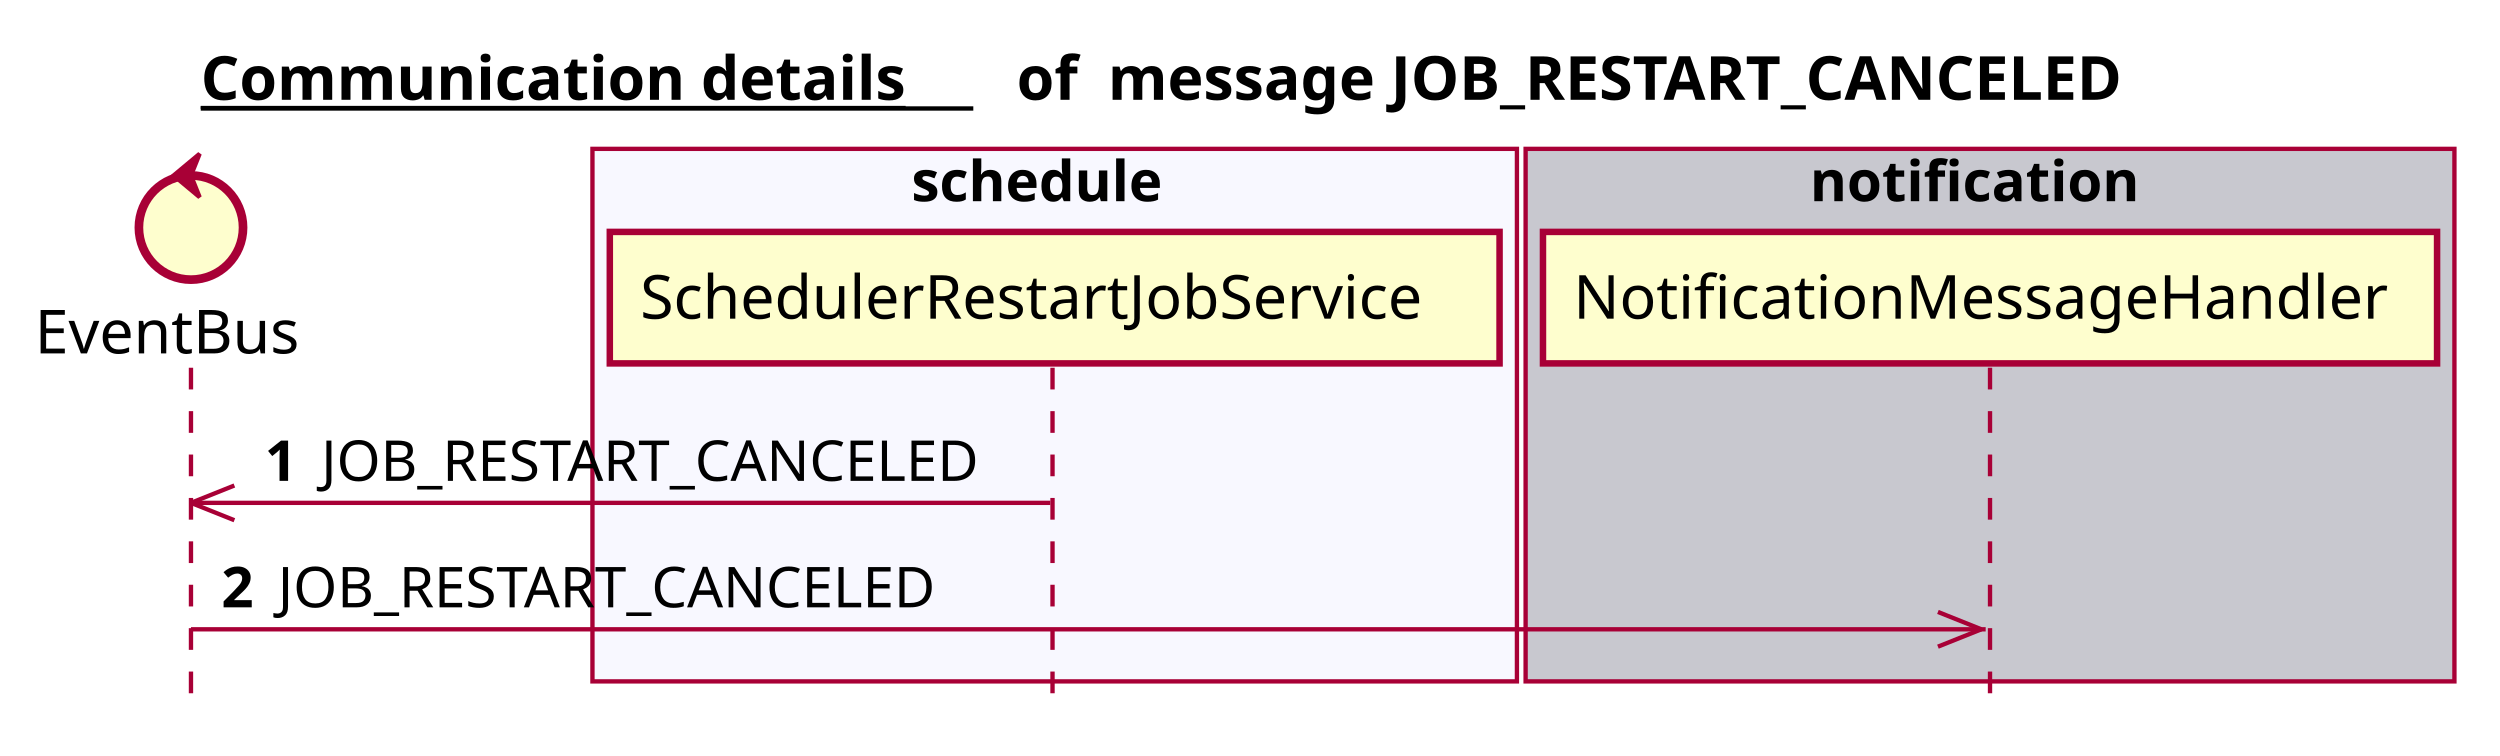
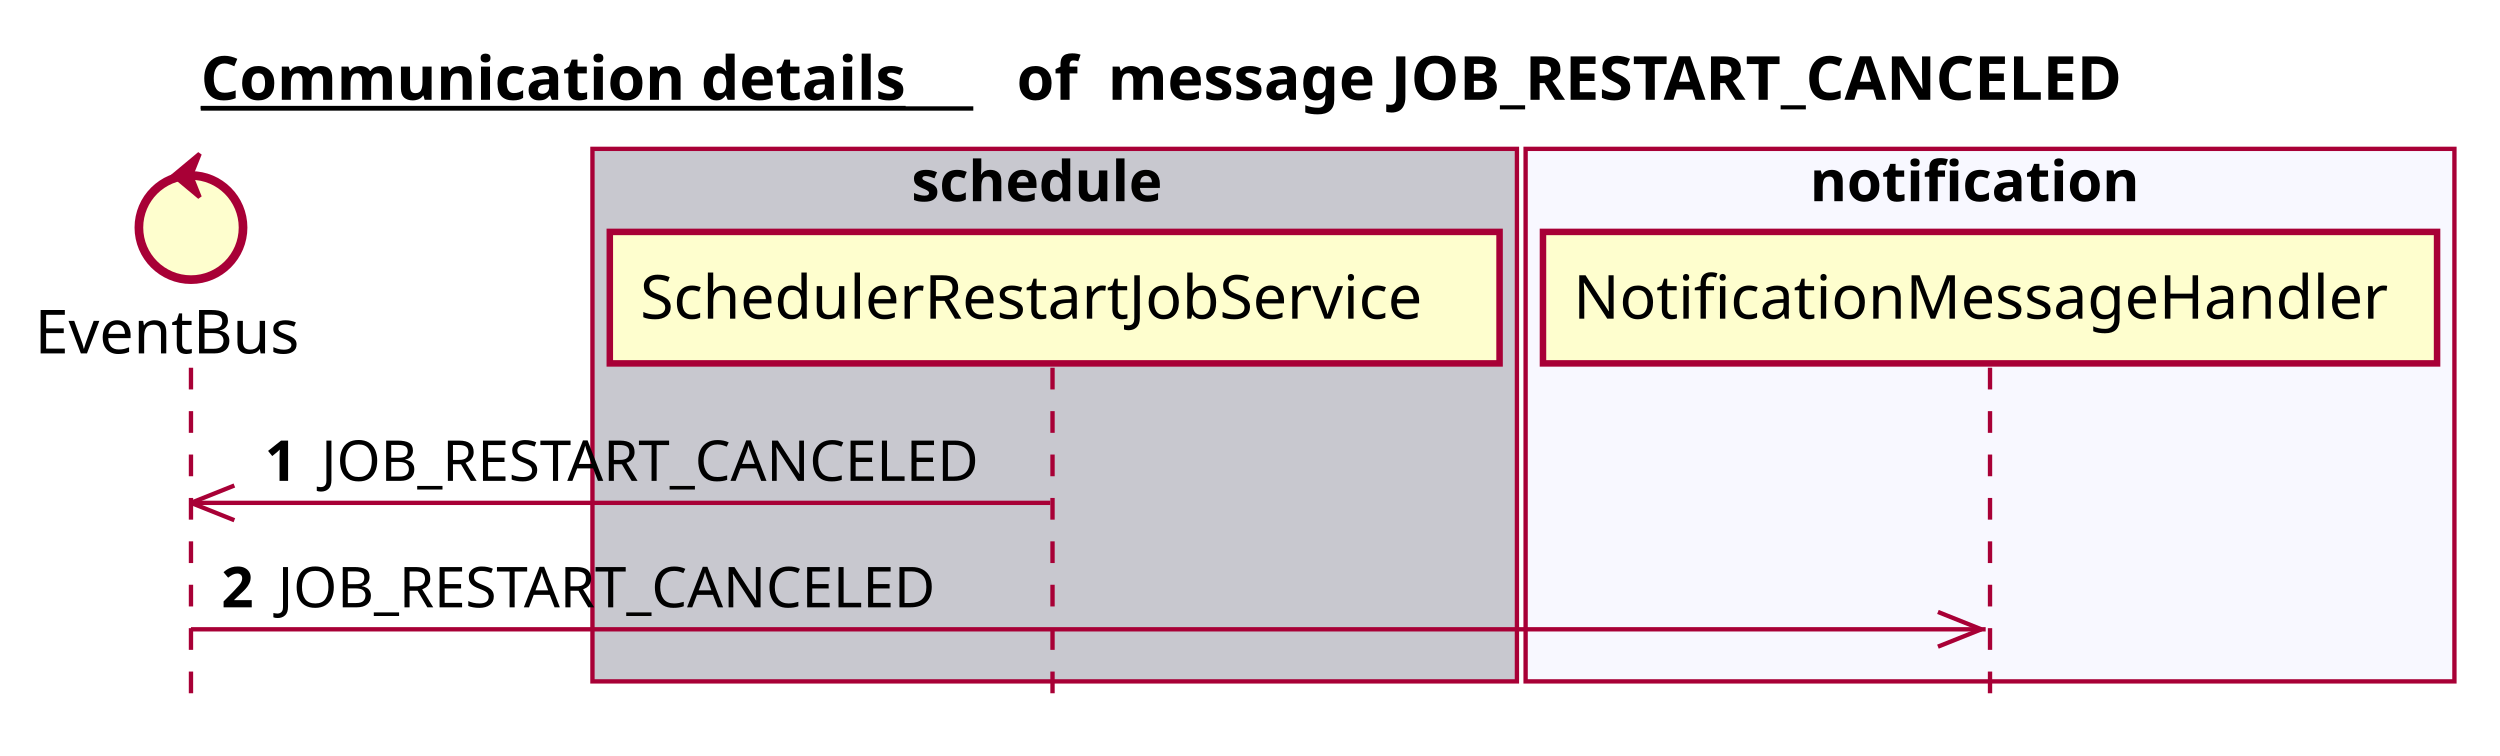
<svg xmlns="http://www.w3.org/2000/svg" contentScriptType="application/ecmascript" contentStyleType="text/css" height="174px" preserveAspectRatio="none" style="width:576px;height:174px;" version="1.1" viewBox="0 0 576 174" width="576px" zoomAndPan="magnify">
  <defs />
  <g>
    <text fill="#000000" font-family="sans-serif" font-size="14" font-weight="bold" lengthAdjust="spacingAndGlyphs" text-decoration="underline" textLength="178" x="46.25" y="22.995">Communication details</text>
    <line style="stroke: #000000; stroke-width: 1.0;" x1="46.25" x2="224.25" y1="24.995" y2="24.995" />
    <text fill="#000000" font-family="sans-serif" font-size="14" font-weight="bold" lengthAdjust="spacingAndGlyphs" textLength="16" x="234.25" y="22.995">of</text>
    <text fill="#000000" font-family="sans-serif" font-size="14" font-weight="bold" lengthAdjust="spacingAndGlyphs" textLength="268" x="255.25" y="22.995">message JOB_RESTART_CANCELED</text>
-     <rect fill="#F8F8FF" height="122.695" style="stroke: #A80036; stroke-width: 1.0;" width="213" x="136.5" y="34.297" />
+     <rect fill="#C8C8CF" height="122.695" style="stroke: #A80036; stroke-width: 1.0;" width="213" x="136.5" y="34.297" />
    <text fill="#000000" font-family="sans-serif" font-size="13" font-weight="bold" lengthAdjust="spacingAndGlyphs" textLength="66" x="210" y="46.364">schedule</text>
-     <rect fill="#C8C8CF" height="122.695" style="stroke: #A80036; stroke-width: 1.0;" width="214" x="351.5" y="34.297" />
+     <rect fill="#F8F8FF" height="122.695" style="stroke: #A80036; stroke-width: 1.0;" width="214" x="351.5" y="34.297" />
    <text fill="#000000" font-family="sans-serif" font-size="13" font-weight="bold" lengthAdjust="spacingAndGlyphs" textLength="83" x="417" y="46.364">notification</text>
    <line style="stroke: #A80036; stroke-width: 1.0; stroke-dasharray: 5.0,5.0;" x1="44" x2="44" y1="84.727" y2="162.992" />
    <line style="stroke: #A80036; stroke-width: 1.0; stroke-dasharray: 5.0,5.0;" x1="242.5" x2="242.5" y1="84.727" y2="162.992" />
    <line style="stroke: #A80036; stroke-width: 1.0; stroke-dasharray: 5.0,5.0;" x1="458.5" x2="458.5" y1="84.727" y2="162.992" />
    <text fill="#000000" font-family="sans-serif" font-size="14" lengthAdjust="spacingAndGlyphs" textLength="66" x="8" y="81.425">EventBus</text>
    <ellipse cx="44" cy="52.43" fill="#FEFECE" rx="12" ry="12" style="stroke: #A80036; stroke-width: 2.0;" />
    <polygon fill="#A80036" points="40,40.43,46,35.43,44,40.43,46,45.43,40,40.43" style="stroke: #A80036; stroke-width: 1.0;" />
    <rect fill="#FEFECE" height="30.297" style="stroke: #A80036; stroke-width: 1.5;" width="205" x="140.5" y="53.43" />
    <text fill="#000000" font-family="sans-serif" font-size="14" lengthAdjust="spacingAndGlyphs" textLength="191" x="147.5" y="73.425">SchedulerRestartJobService</text>
    <rect fill="#FEFECE" height="30.297" style="stroke: #A80036; stroke-width: 1.5;" width="206" x="355.5" y="53.43" />
    <text fill="#000000" font-family="sans-serif" font-size="14" lengthAdjust="spacingAndGlyphs" textLength="192" x="362.5" y="73.425">NotificationMessageHandler</text>
    <line style="stroke: #A80036; stroke-width: 1.0;" x1="44" x2="54" y1="115.859" y2="111.859" />
    <line style="stroke: #A80036; stroke-width: 1.0;" x1="44" x2="54" y1="115.859" y2="119.859" />
    <line style="stroke: #A80036; stroke-width: 1.0;" x1="44" x2="242" y1="115.859" y2="115.859" />
    <text fill="#000000" font-family="sans-serif" font-size="13" font-weight="bold" lengthAdjust="spacingAndGlyphs" textLength="9" x="61" y="110.793">1</text>
    <text fill="#000000" font-family="sans-serif" font-size="13" lengthAdjust="spacingAndGlyphs" textLength="162" x="74" y="110.793">JOB_RESTART_CANCELED</text>
    <line style="stroke: #A80036; stroke-width: 1.0;" x1="456.5" x2="446.5" y1="144.992" y2="140.992" />
    <line style="stroke: #A80036; stroke-width: 1.0;" x1="456.5" x2="446.5" y1="144.992" y2="148.992" />
    <line style="stroke: #A80036; stroke-width: 1.0;" x1="44" x2="457.5" y1="144.992" y2="144.992" />
    <text fill="#000000" font-family="sans-serif" font-size="13" font-weight="bold" lengthAdjust="spacingAndGlyphs" textLength="9" x="51" y="139.926">2</text>
    <text fill="#000000" font-family="sans-serif" font-size="13" lengthAdjust="spacingAndGlyphs" textLength="162" x="64" y="139.926">JOB_RESTART_CANCELED</text>
  </g>
</svg>
